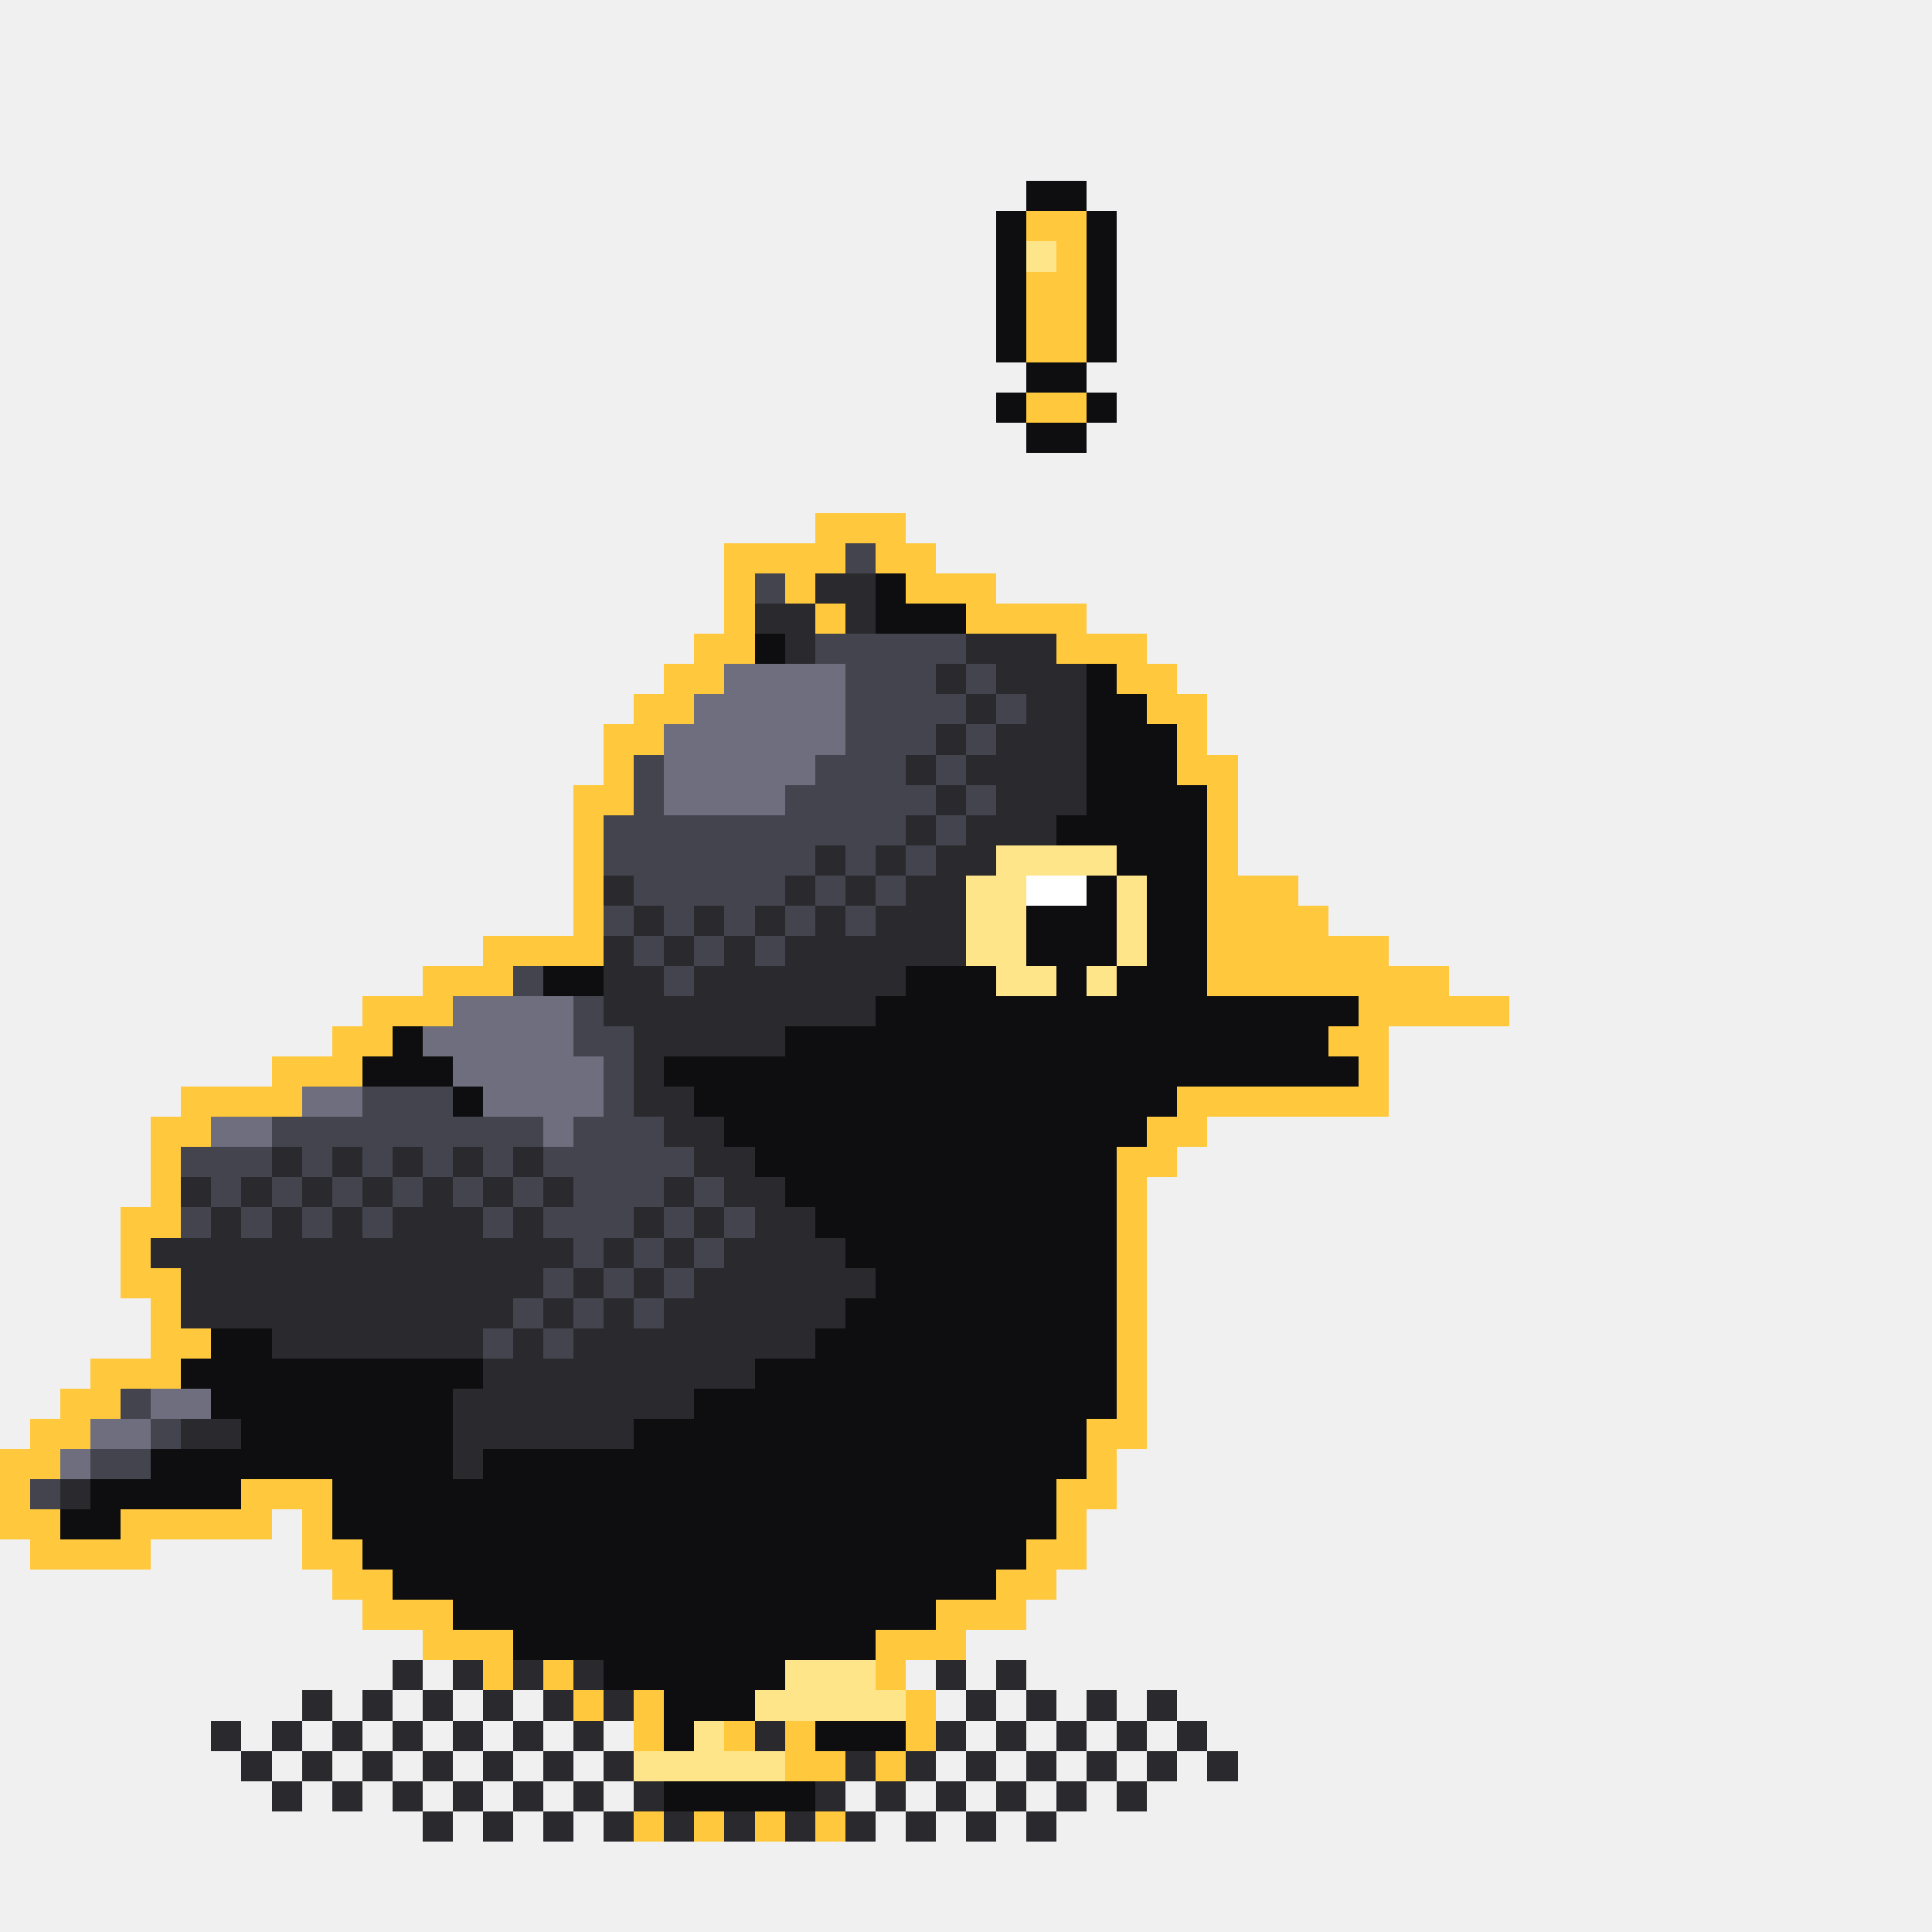
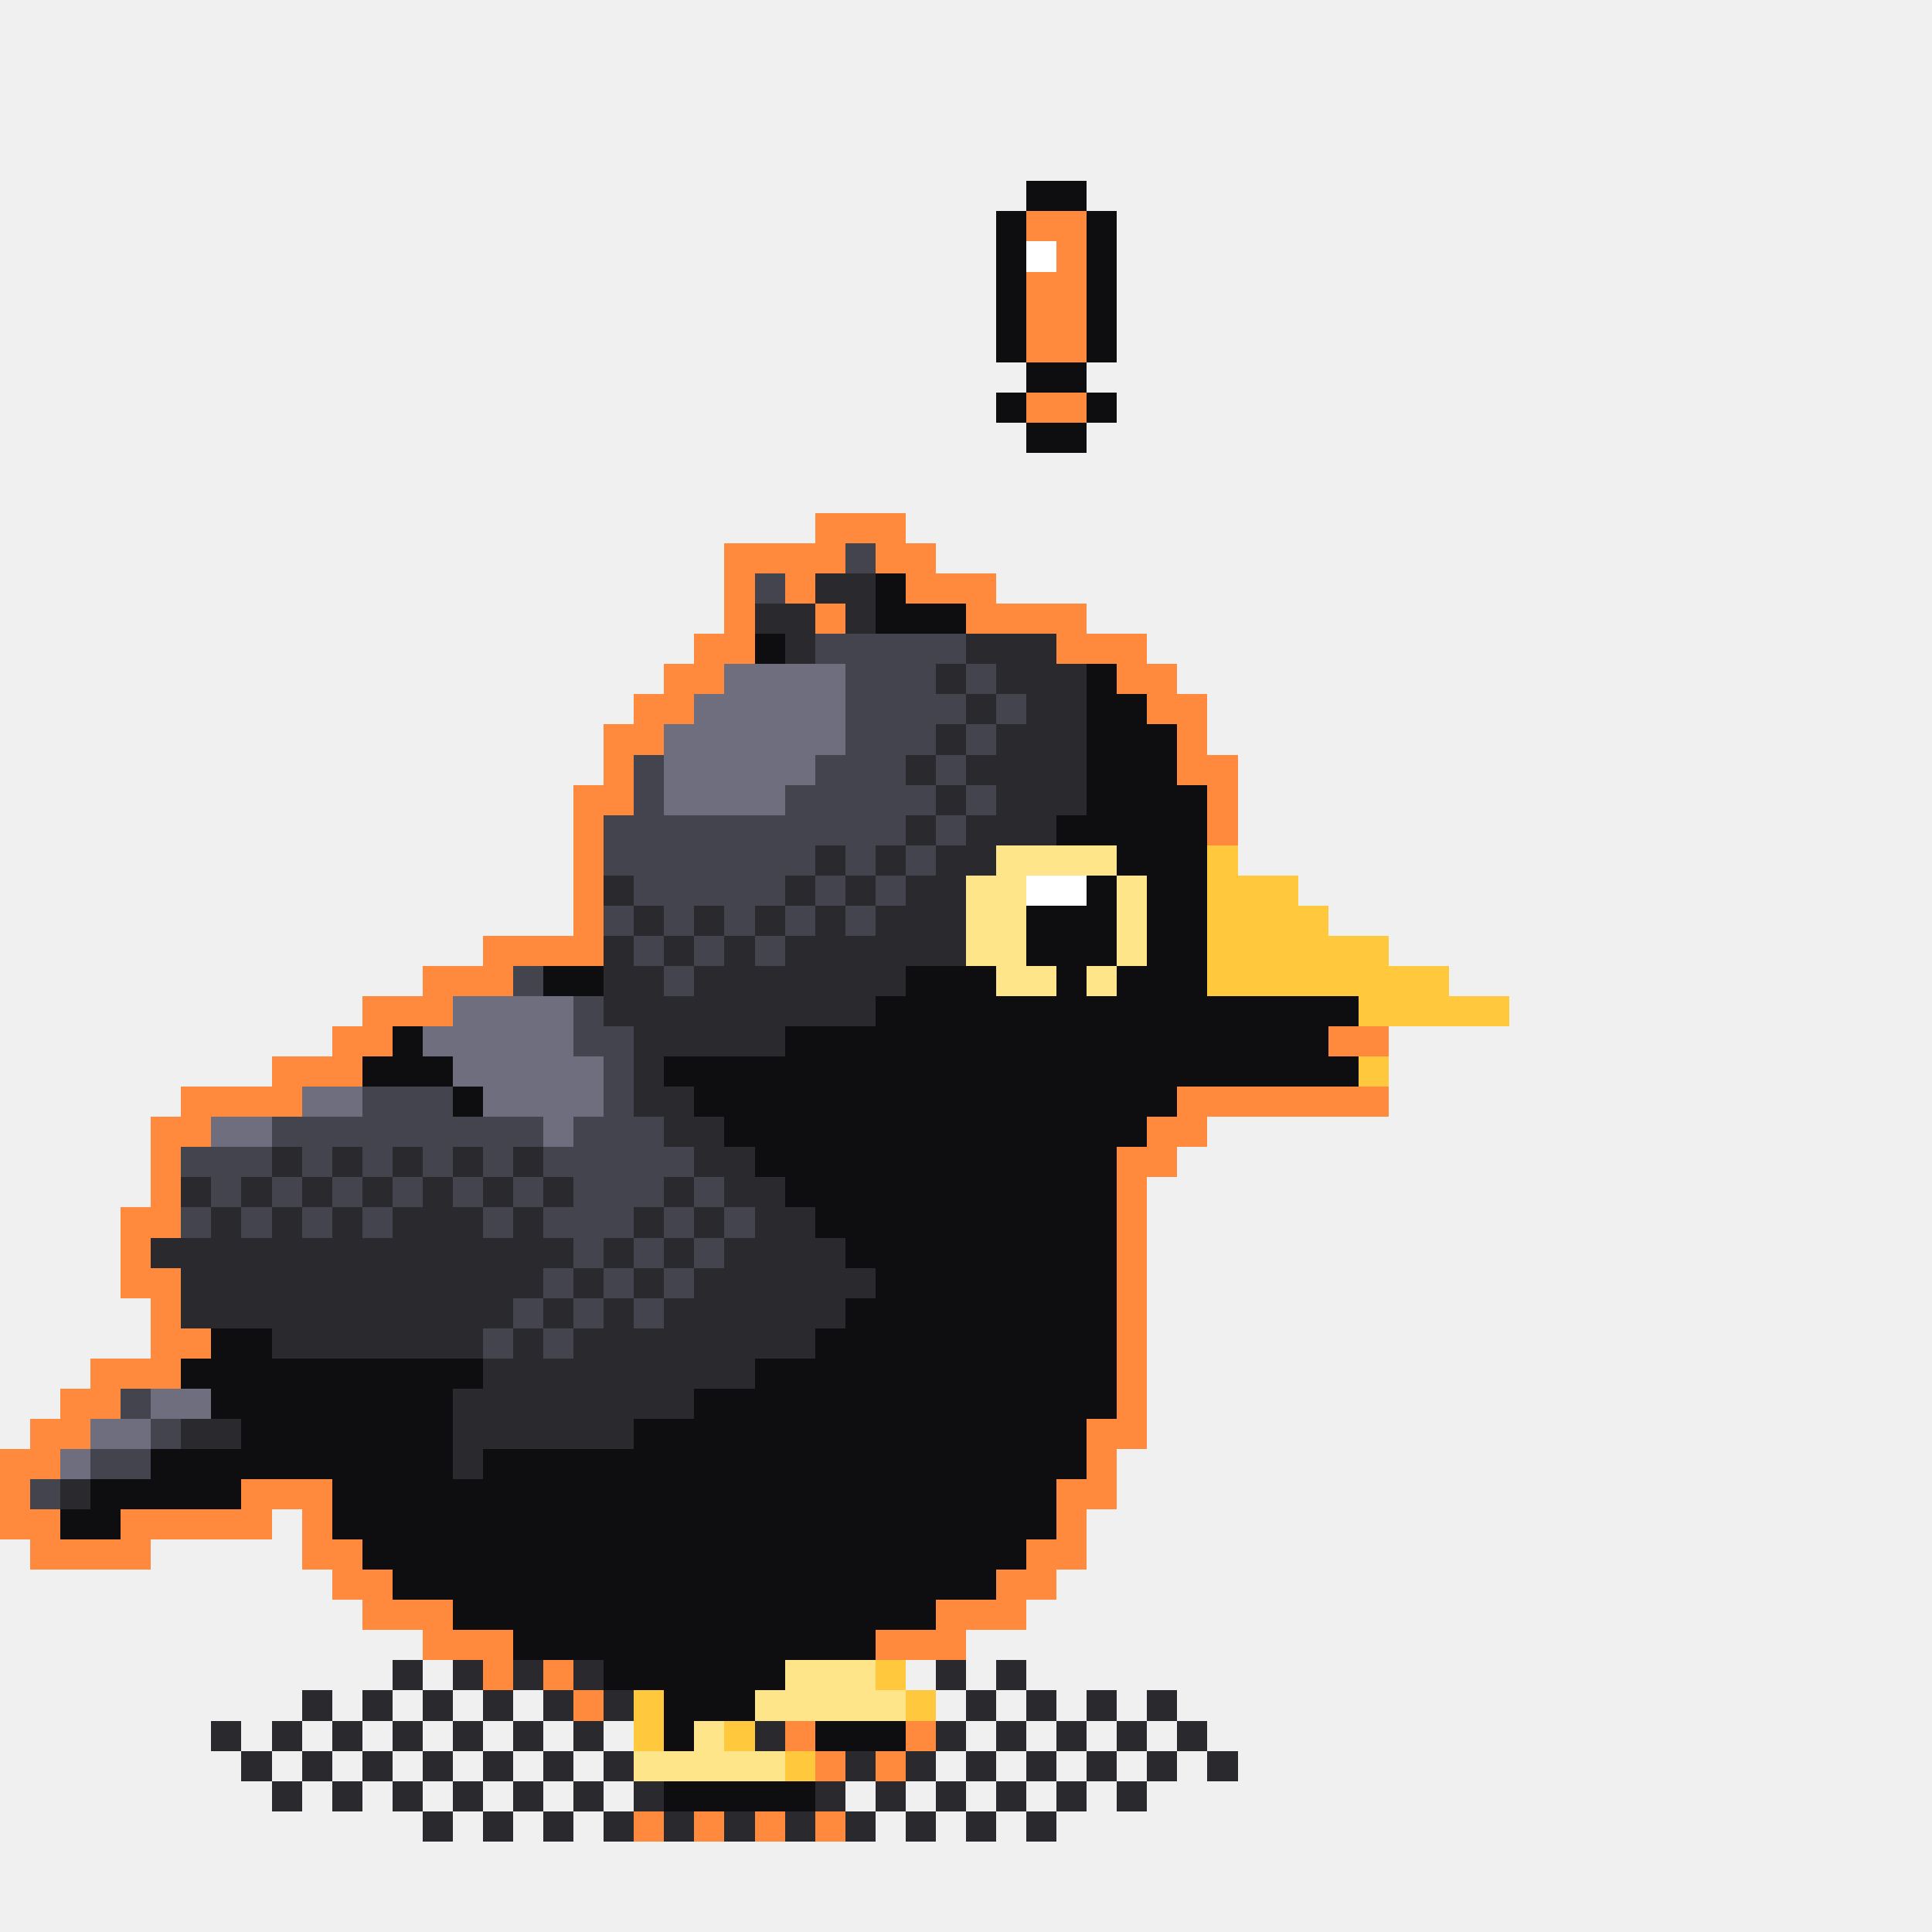
<svg xmlns="http://www.w3.org/2000/svg" viewBox="0 0 64 64" width="64" height="64" shape-rendering="crispEdges">
  <rect x="34" y="6" width="2" height="1" fill="#0E0E10" />
  <rect x="33" y="7" width="1" height="1" fill="#0E0E10" />
-   <rect x="34" y="7" width="2" height="1" fill="#FFC83D" />
+   <rect x="34" y="7" width="2" height="1" fill="#FF8A3D" />
  <rect x="36" y="7" width="1" height="1" fill="#0E0E10" />
  <rect x="33" y="8" width="1" height="1" fill="#0E0E10" />
-   <rect x="34" y="8" width="1" height="1" fill="#FFE58A" />
-   <rect x="35" y="8" width="1" height="1" fill="#FFC83D" />
+   <rect x="34" y="8" width="1" height="1" fill="#FFFFFF" />
+   <rect x="35" y="8" width="1" height="1" fill="#FF8A3D" />
  <rect x="36" y="8" width="1" height="1" fill="#0E0E10" />
  <rect x="33" y="9" width="1" height="1" fill="#0E0E10" />
-   <rect x="34" y="9" width="2" height="1" fill="#FFC83D" />
+   <rect x="34" y="9" width="2" height="1" fill="#FF8A3D" />
  <rect x="36" y="9" width="1" height="1" fill="#0E0E10" />
  <rect x="33" y="10" width="1" height="1" fill="#0E0E10" />
-   <rect x="34" y="10" width="2" height="1" fill="#FFC83D" />
+   <rect x="34" y="10" width="2" height="1" fill="#FF8A3D" />
  <rect x="36" y="10" width="1" height="1" fill="#0E0E10" />
  <rect x="33" y="11" width="1" height="1" fill="#0E0E10" />
-   <rect x="34" y="11" width="2" height="1" fill="#FFC83D" />
+   <rect x="34" y="11" width="2" height="1" fill="#FF8A3D" />
  <rect x="36" y="11" width="1" height="1" fill="#0E0E10" />
  <rect x="34" y="12" width="2" height="1" fill="#0E0E10" />
  <rect x="33" y="13" width="1" height="1" fill="#0E0E10" />
-   <rect x="34" y="13" width="2" height="1" fill="#FFC83D" />
+   <rect x="34" y="13" width="2" height="1" fill="#FF8A3D" />
  <rect x="36" y="13" width="1" height="1" fill="#0E0E10" />
  <rect x="34" y="14" width="2" height="1" fill="#0E0E10" />
-   <rect x="27" y="17" width="3" height="1" fill="#FFC83D" />
-   <rect x="24" y="18" width="4" height="1" fill="#FFC83D" />
+   <rect x="27" y="17" width="3" height="1" fill="#FF8A3D" />
+   <rect x="24" y="18" width="4" height="1" fill="#FF8A3D" />
  <rect x="28" y="18" width="1" height="1" fill="#44444F" />
-   <rect x="29" y="18" width="2" height="1" fill="#FFC83D" />
-   <rect x="24" y="19" width="1" height="1" fill="#FFC83D" />
+   <rect x="29" y="18" width="2" height="1" fill="#FF8A3D" />
+   <rect x="24" y="19" width="1" height="1" fill="#FF8A3D" />
  <rect x="25" y="19" width="1" height="1" fill="#44444F" />
-   <rect x="26" y="19" width="1" height="1" fill="#FFC83D" />
+   <rect x="26" y="19" width="1" height="1" fill="#FF8A3D" />
  <rect x="27" y="19" width="2" height="1" fill="#2A2A2E" />
  <rect x="29" y="19" width="1" height="1" fill="#0E0E10" />
-   <rect x="30" y="19" width="3" height="1" fill="#FFC83D" />
-   <rect x="24" y="20" width="1" height="1" fill="#FFC83D" />
+   <rect x="30" y="19" width="3" height="1" fill="#FF8A3D" />
+   <rect x="24" y="20" width="1" height="1" fill="#FF8A3D" />
  <rect x="25" y="20" width="2" height="1" fill="#2A2A2E" />
-   <rect x="27" y="20" width="1" height="1" fill="#FFC83D" />
+   <rect x="27" y="20" width="1" height="1" fill="#FF8A3D" />
  <rect x="28" y="20" width="1" height="1" fill="#2A2A2E" />
  <rect x="29" y="20" width="3" height="1" fill="#0E0E10" />
-   <rect x="32" y="20" width="4" height="1" fill="#FFC83D" />
-   <rect x="23" y="21" width="2" height="1" fill="#FFC83D" />
+   <rect x="32" y="20" width="4" height="1" fill="#FF8A3D" />
+   <rect x="23" y="21" width="2" height="1" fill="#FF8A3D" />
  <rect x="25" y="21" width="1" height="1" fill="#0E0E10" />
  <rect x="26" y="21" width="1" height="1" fill="#2A2A2E" />
  <rect x="27" y="21" width="5" height="1" fill="#44444F" />
  <rect x="32" y="21" width="3" height="1" fill="#2A2A2E" />
-   <rect x="35" y="21" width="3" height="1" fill="#FFC83D" />
-   <rect x="22" y="22" width="2" height="1" fill="#FFC83D" />
+   <rect x="35" y="21" width="3" height="1" fill="#FF8A3D" />
+   <rect x="22" y="22" width="2" height="1" fill="#FF8A3D" />
  <rect x="24" y="22" width="4" height="1" fill="#6E6E7E" />
  <rect x="28" y="22" width="3" height="1" fill="#44444F" />
  <rect x="31" y="22" width="1" height="1" fill="#2A2A2E" />
  <rect x="32" y="22" width="1" height="1" fill="#44444F" />
  <rect x="33" y="22" width="3" height="1" fill="#2A2A2E" />
  <rect x="36" y="22" width="1" height="1" fill="#0E0E10" />
-   <rect x="37" y="22" width="2" height="1" fill="#FFC83D" />
-   <rect x="21" y="23" width="2" height="1" fill="#FFC83D" />
+   <rect x="37" y="22" width="2" height="1" fill="#FF8A3D" />
+   <rect x="21" y="23" width="2" height="1" fill="#FF8A3D" />
  <rect x="23" y="23" width="5" height="1" fill="#6E6E7E" />
  <rect x="28" y="23" width="4" height="1" fill="#44444F" />
  <rect x="32" y="23" width="1" height="1" fill="#2A2A2E" />
  <rect x="33" y="23" width="1" height="1" fill="#44444F" />
  <rect x="34" y="23" width="2" height="1" fill="#2A2A2E" />
  <rect x="36" y="23" width="2" height="1" fill="#0E0E10" />
-   <rect x="38" y="23" width="2" height="1" fill="#FFC83D" />
-   <rect x="20" y="24" width="2" height="1" fill="#FFC83D" />
+   <rect x="38" y="23" width="2" height="1" fill="#FF8A3D" />
+   <rect x="20" y="24" width="2" height="1" fill="#FF8A3D" />
  <rect x="22" y="24" width="6" height="1" fill="#6E6E7E" />
  <rect x="28" y="24" width="3" height="1" fill="#44444F" />
  <rect x="31" y="24" width="1" height="1" fill="#2A2A2E" />
  <rect x="32" y="24" width="1" height="1" fill="#44444F" />
  <rect x="33" y="24" width="3" height="1" fill="#2A2A2E" />
  <rect x="36" y="24" width="3" height="1" fill="#0E0E10" />
-   <rect x="39" y="24" width="1" height="1" fill="#FFC83D" />
-   <rect x="20" y="25" width="1" height="1" fill="#FFC83D" />
+   <rect x="39" y="24" width="1" height="1" fill="#FF8A3D" />
+   <rect x="20" y="25" width="1" height="1" fill="#FF8A3D" />
  <rect x="21" y="25" width="1" height="1" fill="#44444F" />
  <rect x="22" y="25" width="5" height="1" fill="#6E6E7E" />
  <rect x="27" y="25" width="3" height="1" fill="#44444F" />
  <rect x="30" y="25" width="1" height="1" fill="#2A2A2E" />
  <rect x="31" y="25" width="1" height="1" fill="#44444F" />
  <rect x="32" y="25" width="4" height="1" fill="#2A2A2E" />
  <rect x="36" y="25" width="3" height="1" fill="#0E0E10" />
-   <rect x="39" y="25" width="2" height="1" fill="#FFC83D" />
-   <rect x="19" y="26" width="2" height="1" fill="#FFC83D" />
+   <rect x="39" y="25" width="2" height="1" fill="#FF8A3D" />
+   <rect x="19" y="26" width="2" height="1" fill="#FF8A3D" />
  <rect x="21" y="26" width="1" height="1" fill="#44444F" />
  <rect x="22" y="26" width="4" height="1" fill="#6E6E7E" />
  <rect x="26" y="26" width="5" height="1" fill="#44444F" />
  <rect x="31" y="26" width="1" height="1" fill="#2A2A2E" />
  <rect x="32" y="26" width="1" height="1" fill="#44444F" />
  <rect x="33" y="26" width="3" height="1" fill="#2A2A2E" />
  <rect x="36" y="26" width="4" height="1" fill="#0E0E10" />
-   <rect x="40" y="26" width="1" height="1" fill="#FFC83D" />
-   <rect x="19" y="27" width="1" height="1" fill="#FFC83D" />
+   <rect x="40" y="26" width="1" height="1" fill="#FF8A3D" />
+   <rect x="19" y="27" width="1" height="1" fill="#FF8A3D" />
  <rect x="20" y="27" width="10" height="1" fill="#44444F" />
  <rect x="30" y="27" width="1" height="1" fill="#2A2A2E" />
  <rect x="31" y="27" width="1" height="1" fill="#44444F" />
  <rect x="32" y="27" width="3" height="1" fill="#2A2A2E" />
  <rect x="35" y="27" width="5" height="1" fill="#0E0E10" />
-   <rect x="40" y="27" width="1" height="1" fill="#FFC83D" />
-   <rect x="19" y="28" width="1" height="1" fill="#FFC83D" />
+   <rect x="40" y="27" width="1" height="1" fill="#FF8A3D" />
+   <rect x="19" y="28" width="1" height="1" fill="#FF8A3D" />
  <rect x="20" y="28" width="7" height="1" fill="#44444F" />
  <rect x="27" y="28" width="1" height="1" fill="#2A2A2E" />
  <rect x="28" y="28" width="1" height="1" fill="#44444F" />
  <rect x="29" y="28" width="1" height="1" fill="#2A2A2E" />
  <rect x="30" y="28" width="1" height="1" fill="#44444F" />
  <rect x="31" y="28" width="2" height="1" fill="#2A2A2E" />
  <rect x="33" y="28" width="4" height="1" fill="#FFE58A" />
  <rect x="37" y="28" width="3" height="1" fill="#0E0E10" />
  <rect x="40" y="28" width="1" height="1" fill="#FFC83D" />
-   <rect x="19" y="29" width="1" height="1" fill="#FFC83D" />
+   <rect x="19" y="29" width="1" height="1" fill="#FF8A3D" />
  <rect x="20" y="29" width="1" height="1" fill="#2A2A2E" />
  <rect x="21" y="29" width="5" height="1" fill="#44444F" />
  <rect x="26" y="29" width="1" height="1" fill="#2A2A2E" />
  <rect x="27" y="29" width="1" height="1" fill="#44444F" />
  <rect x="28" y="29" width="1" height="1" fill="#2A2A2E" />
  <rect x="29" y="29" width="1" height="1" fill="#44444F" />
  <rect x="30" y="29" width="2" height="1" fill="#2A2A2E" />
  <rect x="32" y="29" width="2" height="1" fill="#FFE58A" />
  <rect x="34" y="29" width="2" height="1" fill="#FFFFFF" />
  <rect x="36" y="29" width="1" height="1" fill="#0E0E10" />
  <rect x="37" y="29" width="1" height="1" fill="#FFE58A" />
  <rect x="38" y="29" width="2" height="1" fill="#0E0E10" />
  <rect x="40" y="29" width="3" height="1" fill="#FFC83D" />
-   <rect x="19" y="30" width="1" height="1" fill="#FFC83D" />
+   <rect x="19" y="30" width="1" height="1" fill="#FF8A3D" />
  <rect x="20" y="30" width="1" height="1" fill="#44444F" />
  <rect x="21" y="30" width="1" height="1" fill="#2A2A2E" />
  <rect x="22" y="30" width="1" height="1" fill="#44444F" />
  <rect x="23" y="30" width="1" height="1" fill="#2A2A2E" />
  <rect x="24" y="30" width="1" height="1" fill="#44444F" />
  <rect x="25" y="30" width="1" height="1" fill="#2A2A2E" />
  <rect x="26" y="30" width="1" height="1" fill="#44444F" />
  <rect x="27" y="30" width="1" height="1" fill="#2A2A2E" />
  <rect x="28" y="30" width="1" height="1" fill="#44444F" />
  <rect x="29" y="30" width="3" height="1" fill="#2A2A2E" />
  <rect x="32" y="30" width="2" height="1" fill="#FFE58A" />
  <rect x="34" y="30" width="3" height="1" fill="#0E0E10" />
  <rect x="37" y="30" width="1" height="1" fill="#FFE58A" />
  <rect x="38" y="30" width="2" height="1" fill="#0E0E10" />
  <rect x="40" y="30" width="4" height="1" fill="#FFC83D" />
-   <rect x="16" y="31" width="4" height="1" fill="#FFC83D" />
+   <rect x="16" y="31" width="4" height="1" fill="#FF8A3D" />
  <rect x="20" y="31" width="1" height="1" fill="#2A2A2E" />
  <rect x="21" y="31" width="1" height="1" fill="#44444F" />
  <rect x="22" y="31" width="1" height="1" fill="#2A2A2E" />
  <rect x="23" y="31" width="1" height="1" fill="#44444F" />
  <rect x="24" y="31" width="1" height="1" fill="#2A2A2E" />
  <rect x="25" y="31" width="1" height="1" fill="#44444F" />
  <rect x="26" y="31" width="6" height="1" fill="#2A2A2E" />
  <rect x="32" y="31" width="2" height="1" fill="#FFE58A" />
  <rect x="34" y="31" width="3" height="1" fill="#0E0E10" />
  <rect x="37" y="31" width="1" height="1" fill="#FFE58A" />
  <rect x="38" y="31" width="2" height="1" fill="#0E0E10" />
  <rect x="40" y="31" width="6" height="1" fill="#FFC83D" />
-   <rect x="14" y="32" width="3" height="1" fill="#FFC83D" />
+   <rect x="14" y="32" width="3" height="1" fill="#FF8A3D" />
  <rect x="17" y="32" width="1" height="1" fill="#44444F" />
  <rect x="18" y="32" width="2" height="1" fill="#0E0E10" />
  <rect x="20" y="32" width="2" height="1" fill="#2A2A2E" />
  <rect x="22" y="32" width="1" height="1" fill="#44444F" />
  <rect x="23" y="32" width="7" height="1" fill="#2A2A2E" />
  <rect x="30" y="32" width="3" height="1" fill="#0E0E10" />
  <rect x="33" y="32" width="2" height="1" fill="#FFE58A" />
  <rect x="35" y="32" width="1" height="1" fill="#0E0E10" />
  <rect x="36" y="32" width="1" height="1" fill="#FFE58A" />
  <rect x="37" y="32" width="3" height="1" fill="#0E0E10" />
  <rect x="40" y="32" width="8" height="1" fill="#FFC83D" />
-   <rect x="12" y="33" width="3" height="1" fill="#FFC83D" />
+   <rect x="12" y="33" width="3" height="1" fill="#FF8A3D" />
  <rect x="15" y="33" width="4" height="1" fill="#6E6E7E" />
  <rect x="19" y="33" width="1" height="1" fill="#44444F" />
  <rect x="20" y="33" width="9" height="1" fill="#2A2A2E" />
  <rect x="29" y="33" width="16" height="1" fill="#0E0E10" />
  <rect x="45" y="33" width="5" height="1" fill="#FFC83D" />
-   <rect x="11" y="34" width="2" height="1" fill="#FFC83D" />
+   <rect x="11" y="34" width="2" height="1" fill="#FF8A3D" />
  <rect x="13" y="34" width="1" height="1" fill="#0E0E10" />
  <rect x="14" y="34" width="5" height="1" fill="#6E6E7E" />
  <rect x="19" y="34" width="2" height="1" fill="#44444F" />
  <rect x="21" y="34" width="5" height="1" fill="#2A2A2E" />
  <rect x="26" y="34" width="18" height="1" fill="#0E0E10" />
-   <rect x="44" y="34" width="2" height="1" fill="#FFC83D" />
-   <rect x="9" y="35" width="3" height="1" fill="#FFC83D" />
+   <rect x="44" y="34" width="2" height="1" fill="#FF8A3D" />
+   <rect x="9" y="35" width="3" height="1" fill="#FF8A3D" />
  <rect x="12" y="35" width="3" height="1" fill="#0E0E10" />
  <rect x="15" y="35" width="5" height="1" fill="#6E6E7E" />
  <rect x="20" y="35" width="1" height="1" fill="#44444F" />
  <rect x="21" y="35" width="1" height="1" fill="#2A2A2E" />
  <rect x="22" y="35" width="23" height="1" fill="#0E0E10" />
  <rect x="45" y="35" width="1" height="1" fill="#FFC83D" />
-   <rect x="6" y="36" width="4" height="1" fill="#FFC83D" />
+   <rect x="6" y="36" width="4" height="1" fill="#FF8A3D" />
  <rect x="10" y="36" width="2" height="1" fill="#6E6E7E" />
  <rect x="12" y="36" width="3" height="1" fill="#44444F" />
  <rect x="15" y="36" width="1" height="1" fill="#0E0E10" />
  <rect x="16" y="36" width="4" height="1" fill="#6E6E7E" />
  <rect x="20" y="36" width="1" height="1" fill="#44444F" />
  <rect x="21" y="36" width="2" height="1" fill="#2A2A2E" />
  <rect x="23" y="36" width="16" height="1" fill="#0E0E10" />
-   <rect x="39" y="36" width="7" height="1" fill="#FFC83D" />
-   <rect x="5" y="37" width="2" height="1" fill="#FFC83D" />
+   <rect x="39" y="36" width="7" height="1" fill="#FF8A3D" />
+   <rect x="5" y="37" width="2" height="1" fill="#FF8A3D" />
  <rect x="7" y="37" width="2" height="1" fill="#6E6E7E" />
  <rect x="9" y="37" width="9" height="1" fill="#44444F" />
  <rect x="18" y="37" width="1" height="1" fill="#6E6E7E" />
  <rect x="19" y="37" width="3" height="1" fill="#44444F" />
  <rect x="22" y="37" width="2" height="1" fill="#2A2A2E" />
  <rect x="24" y="37" width="14" height="1" fill="#0E0E10" />
-   <rect x="38" y="37" width="2" height="1" fill="#FFC83D" />
-   <rect x="5" y="38" width="1" height="1" fill="#FFC83D" />
+   <rect x="38" y="37" width="2" height="1" fill="#FF8A3D" />
+   <rect x="5" y="38" width="1" height="1" fill="#FF8A3D" />
  <rect x="6" y="38" width="3" height="1" fill="#44444F" />
  <rect x="9" y="38" width="1" height="1" fill="#2A2A2E" />
  <rect x="10" y="38" width="1" height="1" fill="#44444F" />
  <rect x="11" y="38" width="1" height="1" fill="#2A2A2E" />
  <rect x="12" y="38" width="1" height="1" fill="#44444F" />
  <rect x="13" y="38" width="1" height="1" fill="#2A2A2E" />
  <rect x="14" y="38" width="1" height="1" fill="#44444F" />
  <rect x="15" y="38" width="1" height="1" fill="#2A2A2E" />
  <rect x="16" y="38" width="1" height="1" fill="#44444F" />
  <rect x="17" y="38" width="1" height="1" fill="#2A2A2E" />
  <rect x="18" y="38" width="5" height="1" fill="#44444F" />
  <rect x="23" y="38" width="2" height="1" fill="#2A2A2E" />
  <rect x="25" y="38" width="12" height="1" fill="#0E0E10" />
-   <rect x="37" y="38" width="2" height="1" fill="#FFC83D" />
-   <rect x="5" y="39" width="1" height="1" fill="#FFC83D" />
+   <rect x="37" y="38" width="2" height="1" fill="#FF8A3D" />
+   <rect x="5" y="39" width="1" height="1" fill="#FF8A3D" />
  <rect x="6" y="39" width="1" height="1" fill="#2A2A2E" />
  <rect x="7" y="39" width="1" height="1" fill="#44444F" />
  <rect x="8" y="39" width="1" height="1" fill="#2A2A2E" />
  <rect x="9" y="39" width="1" height="1" fill="#44444F" />
  <rect x="10" y="39" width="1" height="1" fill="#2A2A2E" />
  <rect x="11" y="39" width="1" height="1" fill="#44444F" />
  <rect x="12" y="39" width="1" height="1" fill="#2A2A2E" />
  <rect x="13" y="39" width="1" height="1" fill="#44444F" />
  <rect x="14" y="39" width="1" height="1" fill="#2A2A2E" />
  <rect x="15" y="39" width="1" height="1" fill="#44444F" />
  <rect x="16" y="39" width="1" height="1" fill="#2A2A2E" />
  <rect x="17" y="39" width="1" height="1" fill="#44444F" />
  <rect x="18" y="39" width="1" height="1" fill="#2A2A2E" />
  <rect x="19" y="39" width="3" height="1" fill="#44444F" />
  <rect x="22" y="39" width="1" height="1" fill="#2A2A2E" />
  <rect x="23" y="39" width="1" height="1" fill="#44444F" />
  <rect x="24" y="39" width="2" height="1" fill="#2A2A2E" />
  <rect x="26" y="39" width="11" height="1" fill="#0E0E10" />
-   <rect x="37" y="39" width="1" height="1" fill="#FFC83D" />
-   <rect x="4" y="40" width="2" height="1" fill="#FFC83D" />
+   <rect x="37" y="39" width="1" height="1" fill="#FF8A3D" />
+   <rect x="4" y="40" width="2" height="1" fill="#FF8A3D" />
  <rect x="6" y="40" width="1" height="1" fill="#44444F" />
  <rect x="7" y="40" width="1" height="1" fill="#2A2A2E" />
  <rect x="8" y="40" width="1" height="1" fill="#44444F" />
  <rect x="9" y="40" width="1" height="1" fill="#2A2A2E" />
  <rect x="10" y="40" width="1" height="1" fill="#44444F" />
  <rect x="11" y="40" width="1" height="1" fill="#2A2A2E" />
  <rect x="12" y="40" width="1" height="1" fill="#44444F" />
  <rect x="13" y="40" width="3" height="1" fill="#2A2A2E" />
  <rect x="16" y="40" width="1" height="1" fill="#44444F" />
  <rect x="17" y="40" width="1" height="1" fill="#2A2A2E" />
  <rect x="18" y="40" width="3" height="1" fill="#44444F" />
  <rect x="21" y="40" width="1" height="1" fill="#2A2A2E" />
  <rect x="22" y="40" width="1" height="1" fill="#44444F" />
  <rect x="23" y="40" width="1" height="1" fill="#2A2A2E" />
  <rect x="24" y="40" width="1" height="1" fill="#44444F" />
  <rect x="25" y="40" width="2" height="1" fill="#2A2A2E" />
  <rect x="27" y="40" width="10" height="1" fill="#0E0E10" />
-   <rect x="37" y="40" width="1" height="1" fill="#FFC83D" />
-   <rect x="4" y="41" width="1" height="1" fill="#FFC83D" />
+   <rect x="37" y="40" width="1" height="1" fill="#FF8A3D" />
+   <rect x="4" y="41" width="1" height="1" fill="#FF8A3D" />
  <rect x="5" y="41" width="14" height="1" fill="#2A2A2E" />
  <rect x="19" y="41" width="1" height="1" fill="#44444F" />
  <rect x="20" y="41" width="1" height="1" fill="#2A2A2E" />
  <rect x="21" y="41" width="1" height="1" fill="#44444F" />
  <rect x="22" y="41" width="1" height="1" fill="#2A2A2E" />
  <rect x="23" y="41" width="1" height="1" fill="#44444F" />
  <rect x="24" y="41" width="4" height="1" fill="#2A2A2E" />
  <rect x="28" y="41" width="9" height="1" fill="#0E0E10" />
-   <rect x="37" y="41" width="1" height="1" fill="#FFC83D" />
-   <rect x="4" y="42" width="2" height="1" fill="#FFC83D" />
+   <rect x="37" y="41" width="1" height="1" fill="#FF8A3D" />
+   <rect x="4" y="42" width="2" height="1" fill="#FF8A3D" />
  <rect x="6" y="42" width="12" height="1" fill="#2A2A2E" />
  <rect x="18" y="42" width="1" height="1" fill="#44444F" />
  <rect x="19" y="42" width="1" height="1" fill="#2A2A2E" />
  <rect x="20" y="42" width="1" height="1" fill="#44444F" />
  <rect x="21" y="42" width="1" height="1" fill="#2A2A2E" />
  <rect x="22" y="42" width="1" height="1" fill="#44444F" />
  <rect x="23" y="42" width="6" height="1" fill="#2A2A2E" />
  <rect x="29" y="42" width="8" height="1" fill="#0E0E10" />
-   <rect x="37" y="42" width="1" height="1" fill="#FFC83D" />
-   <rect x="5" y="43" width="1" height="1" fill="#FFC83D" />
+   <rect x="37" y="42" width="1" height="1" fill="#FF8A3D" />
+   <rect x="5" y="43" width="1" height="1" fill="#FF8A3D" />
  <rect x="6" y="43" width="11" height="1" fill="#2A2A2E" />
  <rect x="17" y="43" width="1" height="1" fill="#44444F" />
  <rect x="18" y="43" width="1" height="1" fill="#2A2A2E" />
  <rect x="19" y="43" width="1" height="1" fill="#44444F" />
  <rect x="20" y="43" width="1" height="1" fill="#2A2A2E" />
  <rect x="21" y="43" width="1" height="1" fill="#44444F" />
  <rect x="22" y="43" width="6" height="1" fill="#2A2A2E" />
  <rect x="28" y="43" width="9" height="1" fill="#0E0E10" />
-   <rect x="37" y="43" width="1" height="1" fill="#FFC83D" />
-   <rect x="5" y="44" width="2" height="1" fill="#FFC83D" />
+   <rect x="37" y="43" width="1" height="1" fill="#FF8A3D" />
+   <rect x="5" y="44" width="2" height="1" fill="#FF8A3D" />
  <rect x="7" y="44" width="2" height="1" fill="#0E0E10" />
  <rect x="9" y="44" width="7" height="1" fill="#2A2A2E" />
  <rect x="16" y="44" width="1" height="1" fill="#44444F" />
  <rect x="17" y="44" width="1" height="1" fill="#2A2A2E" />
  <rect x="18" y="44" width="1" height="1" fill="#44444F" />
  <rect x="19" y="44" width="8" height="1" fill="#2A2A2E" />
  <rect x="27" y="44" width="10" height="1" fill="#0E0E10" />
-   <rect x="37" y="44" width="1" height="1" fill="#FFC83D" />
-   <rect x="3" y="45" width="3" height="1" fill="#FFC83D" />
+   <rect x="37" y="44" width="1" height="1" fill="#FF8A3D" />
+   <rect x="3" y="45" width="3" height="1" fill="#FF8A3D" />
  <rect x="6" y="45" width="10" height="1" fill="#0E0E10" />
  <rect x="16" y="45" width="9" height="1" fill="#2A2A2E" />
  <rect x="25" y="45" width="12" height="1" fill="#0E0E10" />
-   <rect x="37" y="45" width="1" height="1" fill="#FFC83D" />
-   <rect x="2" y="46" width="2" height="1" fill="#FFC83D" />
+   <rect x="37" y="45" width="1" height="1" fill="#FF8A3D" />
+   <rect x="2" y="46" width="2" height="1" fill="#FF8A3D" />
  <rect x="4" y="46" width="1" height="1" fill="#44444F" />
  <rect x="5" y="46" width="2" height="1" fill="#6E6E7E" />
  <rect x="7" y="46" width="8" height="1" fill="#0E0E10" />
  <rect x="15" y="46" width="8" height="1" fill="#2A2A2E" />
  <rect x="23" y="46" width="14" height="1" fill="#0E0E10" />
-   <rect x="37" y="46" width="1" height="1" fill="#FFC83D" />
-   <rect x="1" y="47" width="2" height="1" fill="#FFC83D" />
+   <rect x="37" y="46" width="1" height="1" fill="#FF8A3D" />
+   <rect x="1" y="47" width="2" height="1" fill="#FF8A3D" />
  <rect x="3" y="47" width="2" height="1" fill="#6E6E7E" />
  <rect x="5" y="47" width="1" height="1" fill="#44444F" />
  <rect x="6" y="47" width="2" height="1" fill="#2A2A2E" />
  <rect x="8" y="47" width="7" height="1" fill="#0E0E10" />
  <rect x="15" y="47" width="6" height="1" fill="#2A2A2E" />
  <rect x="21" y="47" width="15" height="1" fill="#0E0E10" />
-   <rect x="36" y="47" width="2" height="1" fill="#FFC83D" />
-   <rect x="0" y="48" width="2" height="1" fill="#FFC83D" />
+   <rect x="36" y="47" width="2" height="1" fill="#FF8A3D" />
+   <rect x="0" y="48" width="2" height="1" fill="#FF8A3D" />
  <rect x="2" y="48" width="1" height="1" fill="#6E6E7E" />
  <rect x="3" y="48" width="2" height="1" fill="#44444F" />
  <rect x="5" y="48" width="10" height="1" fill="#0E0E10" />
  <rect x="15" y="48" width="1" height="1" fill="#2A2A2E" />
  <rect x="16" y="48" width="20" height="1" fill="#0E0E10" />
-   <rect x="36" y="48" width="1" height="1" fill="#FFC83D" />
-   <rect x="0" y="49" width="1" height="1" fill="#FFC83D" />
+   <rect x="36" y="48" width="1" height="1" fill="#FF8A3D" />
+   <rect x="0" y="49" width="1" height="1" fill="#FF8A3D" />
  <rect x="1" y="49" width="1" height="1" fill="#44444F" />
  <rect x="2" y="49" width="1" height="1" fill="#2A2A2E" />
  <rect x="3" y="49" width="5" height="1" fill="#0E0E10" />
-   <rect x="8" y="49" width="3" height="1" fill="#FFC83D" />
+   <rect x="8" y="49" width="3" height="1" fill="#FF8A3D" />
  <rect x="11" y="49" width="24" height="1" fill="#0E0E10" />
-   <rect x="35" y="49" width="2" height="1" fill="#FFC83D" />
-   <rect x="0" y="50" width="2" height="1" fill="#FFC83D" />
+   <rect x="35" y="49" width="2" height="1" fill="#FF8A3D" />
+   <rect x="0" y="50" width="2" height="1" fill="#FF8A3D" />
  <rect x="2" y="50" width="2" height="1" fill="#0E0E10" />
-   <rect x="4" y="50" width="5" height="1" fill="#FFC83D" />
-   <rect x="10" y="50" width="1" height="1" fill="#FFC83D" />
+   <rect x="4" y="50" width="5" height="1" fill="#FF8A3D" />
+   <rect x="10" y="50" width="1" height="1" fill="#FF8A3D" />
  <rect x="11" y="50" width="24" height="1" fill="#0E0E10" />
-   <rect x="35" y="50" width="1" height="1" fill="#FFC83D" />
-   <rect x="1" y="51" width="4" height="1" fill="#FFC83D" />
-   <rect x="10" y="51" width="2" height="1" fill="#FFC83D" />
+   <rect x="35" y="50" width="1" height="1" fill="#FF8A3D" />
+   <rect x="1" y="51" width="4" height="1" fill="#FF8A3D" />
+   <rect x="10" y="51" width="2" height="1" fill="#FF8A3D" />
  <rect x="12" y="51" width="22" height="1" fill="#0E0E10" />
-   <rect x="34" y="51" width="2" height="1" fill="#FFC83D" />
-   <rect x="11" y="52" width="2" height="1" fill="#FFC83D" />
+   <rect x="34" y="51" width="2" height="1" fill="#FF8A3D" />
+   <rect x="11" y="52" width="2" height="1" fill="#FF8A3D" />
  <rect x="13" y="52" width="20" height="1" fill="#0E0E10" />
-   <rect x="33" y="52" width="2" height="1" fill="#FFC83D" />
-   <rect x="12" y="53" width="3" height="1" fill="#FFC83D" />
+   <rect x="33" y="52" width="2" height="1" fill="#FF8A3D" />
+   <rect x="12" y="53" width="3" height="1" fill="#FF8A3D" />
  <rect x="15" y="53" width="16" height="1" fill="#0E0E10" />
-   <rect x="31" y="53" width="3" height="1" fill="#FFC83D" />
-   <rect x="14" y="54" width="3" height="1" fill="#FFC83D" />
+   <rect x="31" y="53" width="3" height="1" fill="#FF8A3D" />
+   <rect x="14" y="54" width="3" height="1" fill="#FF8A3D" />
  <rect x="17" y="54" width="12" height="1" fill="#0E0E10" />
-   <rect x="29" y="54" width="3" height="1" fill="#FFC83D" />
+   <rect x="29" y="54" width="3" height="1" fill="#FF8A3D" />
  <rect x="13" y="55" width="1" height="1" fill="#2A2A2E" />
  <rect x="15" y="55" width="1" height="1" fill="#2A2A2E" />
-   <rect x="16" y="55" width="1" height="1" fill="#FFC83D" />
+   <rect x="16" y="55" width="1" height="1" fill="#FF8A3D" />
  <rect x="17" y="55" width="1" height="1" fill="#2A2A2E" />
-   <rect x="18" y="55" width="1" height="1" fill="#FFC83D" />
+   <rect x="18" y="55" width="1" height="1" fill="#FF8A3D" />
  <rect x="19" y="55" width="1" height="1" fill="#2A2A2E" />
  <rect x="20" y="55" width="6" height="1" fill="#0E0E10" />
  <rect x="26" y="55" width="3" height="1" fill="#FFE58A" />
  <rect x="29" y="55" width="1" height="1" fill="#FFC83D" />
  <rect x="31" y="55" width="1" height="1" fill="#2A2A2E" />
  <rect x="33" y="55" width="1" height="1" fill="#2A2A2E" />
  <rect x="10" y="56" width="1" height="1" fill="#2A2A2E" />
  <rect x="12" y="56" width="1" height="1" fill="#2A2A2E" />
  <rect x="14" y="56" width="1" height="1" fill="#2A2A2E" />
  <rect x="16" y="56" width="1" height="1" fill="#2A2A2E" />
  <rect x="18" y="56" width="1" height="1" fill="#2A2A2E" />
-   <rect x="19" y="56" width="1" height="1" fill="#FFC83D" />
+   <rect x="19" y="56" width="1" height="1" fill="#FF8A3D" />
  <rect x="20" y="56" width="1" height="1" fill="#2A2A2E" />
  <rect x="21" y="56" width="1" height="1" fill="#FFC83D" />
  <rect x="22" y="56" width="3" height="1" fill="#0E0E10" />
  <rect x="25" y="56" width="5" height="1" fill="#FFE58A" />
  <rect x="30" y="56" width="1" height="1" fill="#FFC83D" />
  <rect x="32" y="56" width="1" height="1" fill="#2A2A2E" />
  <rect x="34" y="56" width="1" height="1" fill="#2A2A2E" />
  <rect x="36" y="56" width="1" height="1" fill="#2A2A2E" />
  <rect x="38" y="56" width="1" height="1" fill="#2A2A2E" />
  <rect x="7" y="57" width="1" height="1" fill="#2A2A2E" />
  <rect x="9" y="57" width="1" height="1" fill="#2A2A2E" />
  <rect x="11" y="57" width="1" height="1" fill="#2A2A2E" />
  <rect x="13" y="57" width="1" height="1" fill="#2A2A2E" />
  <rect x="15" y="57" width="1" height="1" fill="#2A2A2E" />
  <rect x="17" y="57" width="1" height="1" fill="#2A2A2E" />
  <rect x="19" y="57" width="1" height="1" fill="#2A2A2E" />
  <rect x="21" y="57" width="1" height="1" fill="#FFC83D" />
  <rect x="22" y="57" width="1" height="1" fill="#0E0E10" />
  <rect x="23" y="57" width="1" height="1" fill="#FFE58A" />
  <rect x="24" y="57" width="1" height="1" fill="#FFC83D" />
  <rect x="25" y="57" width="1" height="1" fill="#2A2A2E" />
-   <rect x="26" y="57" width="1" height="1" fill="#FFC83D" />
+   <rect x="26" y="57" width="1" height="1" fill="#FF8A3D" />
  <rect x="27" y="57" width="3" height="1" fill="#0E0E10" />
-   <rect x="30" y="57" width="1" height="1" fill="#FFC83D" />
+   <rect x="30" y="57" width="1" height="1" fill="#FF8A3D" />
  <rect x="31" y="57" width="1" height="1" fill="#2A2A2E" />
  <rect x="33" y="57" width="1" height="1" fill="#2A2A2E" />
  <rect x="35" y="57" width="1" height="1" fill="#2A2A2E" />
  <rect x="37" y="57" width="1" height="1" fill="#2A2A2E" />
  <rect x="39" y="57" width="1" height="1" fill="#2A2A2E" />
  <rect x="8" y="58" width="1" height="1" fill="#2A2A2E" />
  <rect x="10" y="58" width="1" height="1" fill="#2A2A2E" />
  <rect x="12" y="58" width="1" height="1" fill="#2A2A2E" />
  <rect x="14" y="58" width="1" height="1" fill="#2A2A2E" />
  <rect x="16" y="58" width="1" height="1" fill="#2A2A2E" />
  <rect x="18" y="58" width="1" height="1" fill="#2A2A2E" />
  <rect x="20" y="58" width="1" height="1" fill="#2A2A2E" />
  <rect x="21" y="58" width="5" height="1" fill="#FFE58A" />
-   <rect x="26" y="58" width="2" height="1" fill="#FFC83D" />
+   <rect x="26" y="58" width="1" height="1" fill="#FFC83D" />
+   <rect x="27" y="58" width="1" height="1" fill="#FF8A3D" />
  <rect x="28" y="58" width="1" height="1" fill="#2A2A2E" />
-   <rect x="29" y="58" width="1" height="1" fill="#FFC83D" />
+   <rect x="29" y="58" width="1" height="1" fill="#FF8A3D" />
  <rect x="30" y="58" width="1" height="1" fill="#2A2A2E" />
  <rect x="32" y="58" width="1" height="1" fill="#2A2A2E" />
  <rect x="34" y="58" width="1" height="1" fill="#2A2A2E" />
  <rect x="36" y="58" width="1" height="1" fill="#2A2A2E" />
  <rect x="38" y="58" width="1" height="1" fill="#2A2A2E" />
  <rect x="40" y="58" width="1" height="1" fill="#2A2A2E" />
  <rect x="9" y="59" width="1" height="1" fill="#2A2A2E" />
  <rect x="11" y="59" width="1" height="1" fill="#2A2A2E" />
  <rect x="13" y="59" width="1" height="1" fill="#2A2A2E" />
  <rect x="15" y="59" width="1" height="1" fill="#2A2A2E" />
  <rect x="17" y="59" width="1" height="1" fill="#2A2A2E" />
  <rect x="19" y="59" width="1" height="1" fill="#2A2A2E" />
  <rect x="21" y="59" width="1" height="1" fill="#2A2A2E" />
  <rect x="22" y="59" width="5" height="1" fill="#0E0E10" />
  <rect x="27" y="59" width="1" height="1" fill="#2A2A2E" />
  <rect x="29" y="59" width="1" height="1" fill="#2A2A2E" />
  <rect x="31" y="59" width="1" height="1" fill="#2A2A2E" />
  <rect x="33" y="59" width="1" height="1" fill="#2A2A2E" />
  <rect x="35" y="59" width="1" height="1" fill="#2A2A2E" />
  <rect x="37" y="59" width="1" height="1" fill="#2A2A2E" />
  <rect x="14" y="60" width="1" height="1" fill="#2A2A2E" />
  <rect x="16" y="60" width="1" height="1" fill="#2A2A2E" />
  <rect x="18" y="60" width="1" height="1" fill="#2A2A2E" />
  <rect x="20" y="60" width="1" height="1" fill="#2A2A2E" />
-   <rect x="21" y="60" width="1" height="1" fill="#FFC83D" />
+   <rect x="21" y="60" width="1" height="1" fill="#FF8A3D" />
  <rect x="22" y="60" width="1" height="1" fill="#2A2A2E" />
-   <rect x="23" y="60" width="1" height="1" fill="#FFC83D" />
+   <rect x="23" y="60" width="1" height="1" fill="#FF8A3D" />
  <rect x="24" y="60" width="1" height="1" fill="#2A2A2E" />
-   <rect x="25" y="60" width="1" height="1" fill="#FFC83D" />
+   <rect x="25" y="60" width="1" height="1" fill="#FF8A3D" />
  <rect x="26" y="60" width="1" height="1" fill="#2A2A2E" />
-   <rect x="27" y="60" width="1" height="1" fill="#FFC83D" />
+   <rect x="27" y="60" width="1" height="1" fill="#FF8A3D" />
  <rect x="28" y="60" width="1" height="1" fill="#2A2A2E" />
  <rect x="30" y="60" width="1" height="1" fill="#2A2A2E" />
  <rect x="32" y="60" width="1" height="1" fill="#2A2A2E" />
  <rect x="34" y="60" width="1" height="1" fill="#2A2A2E" />
</svg>
